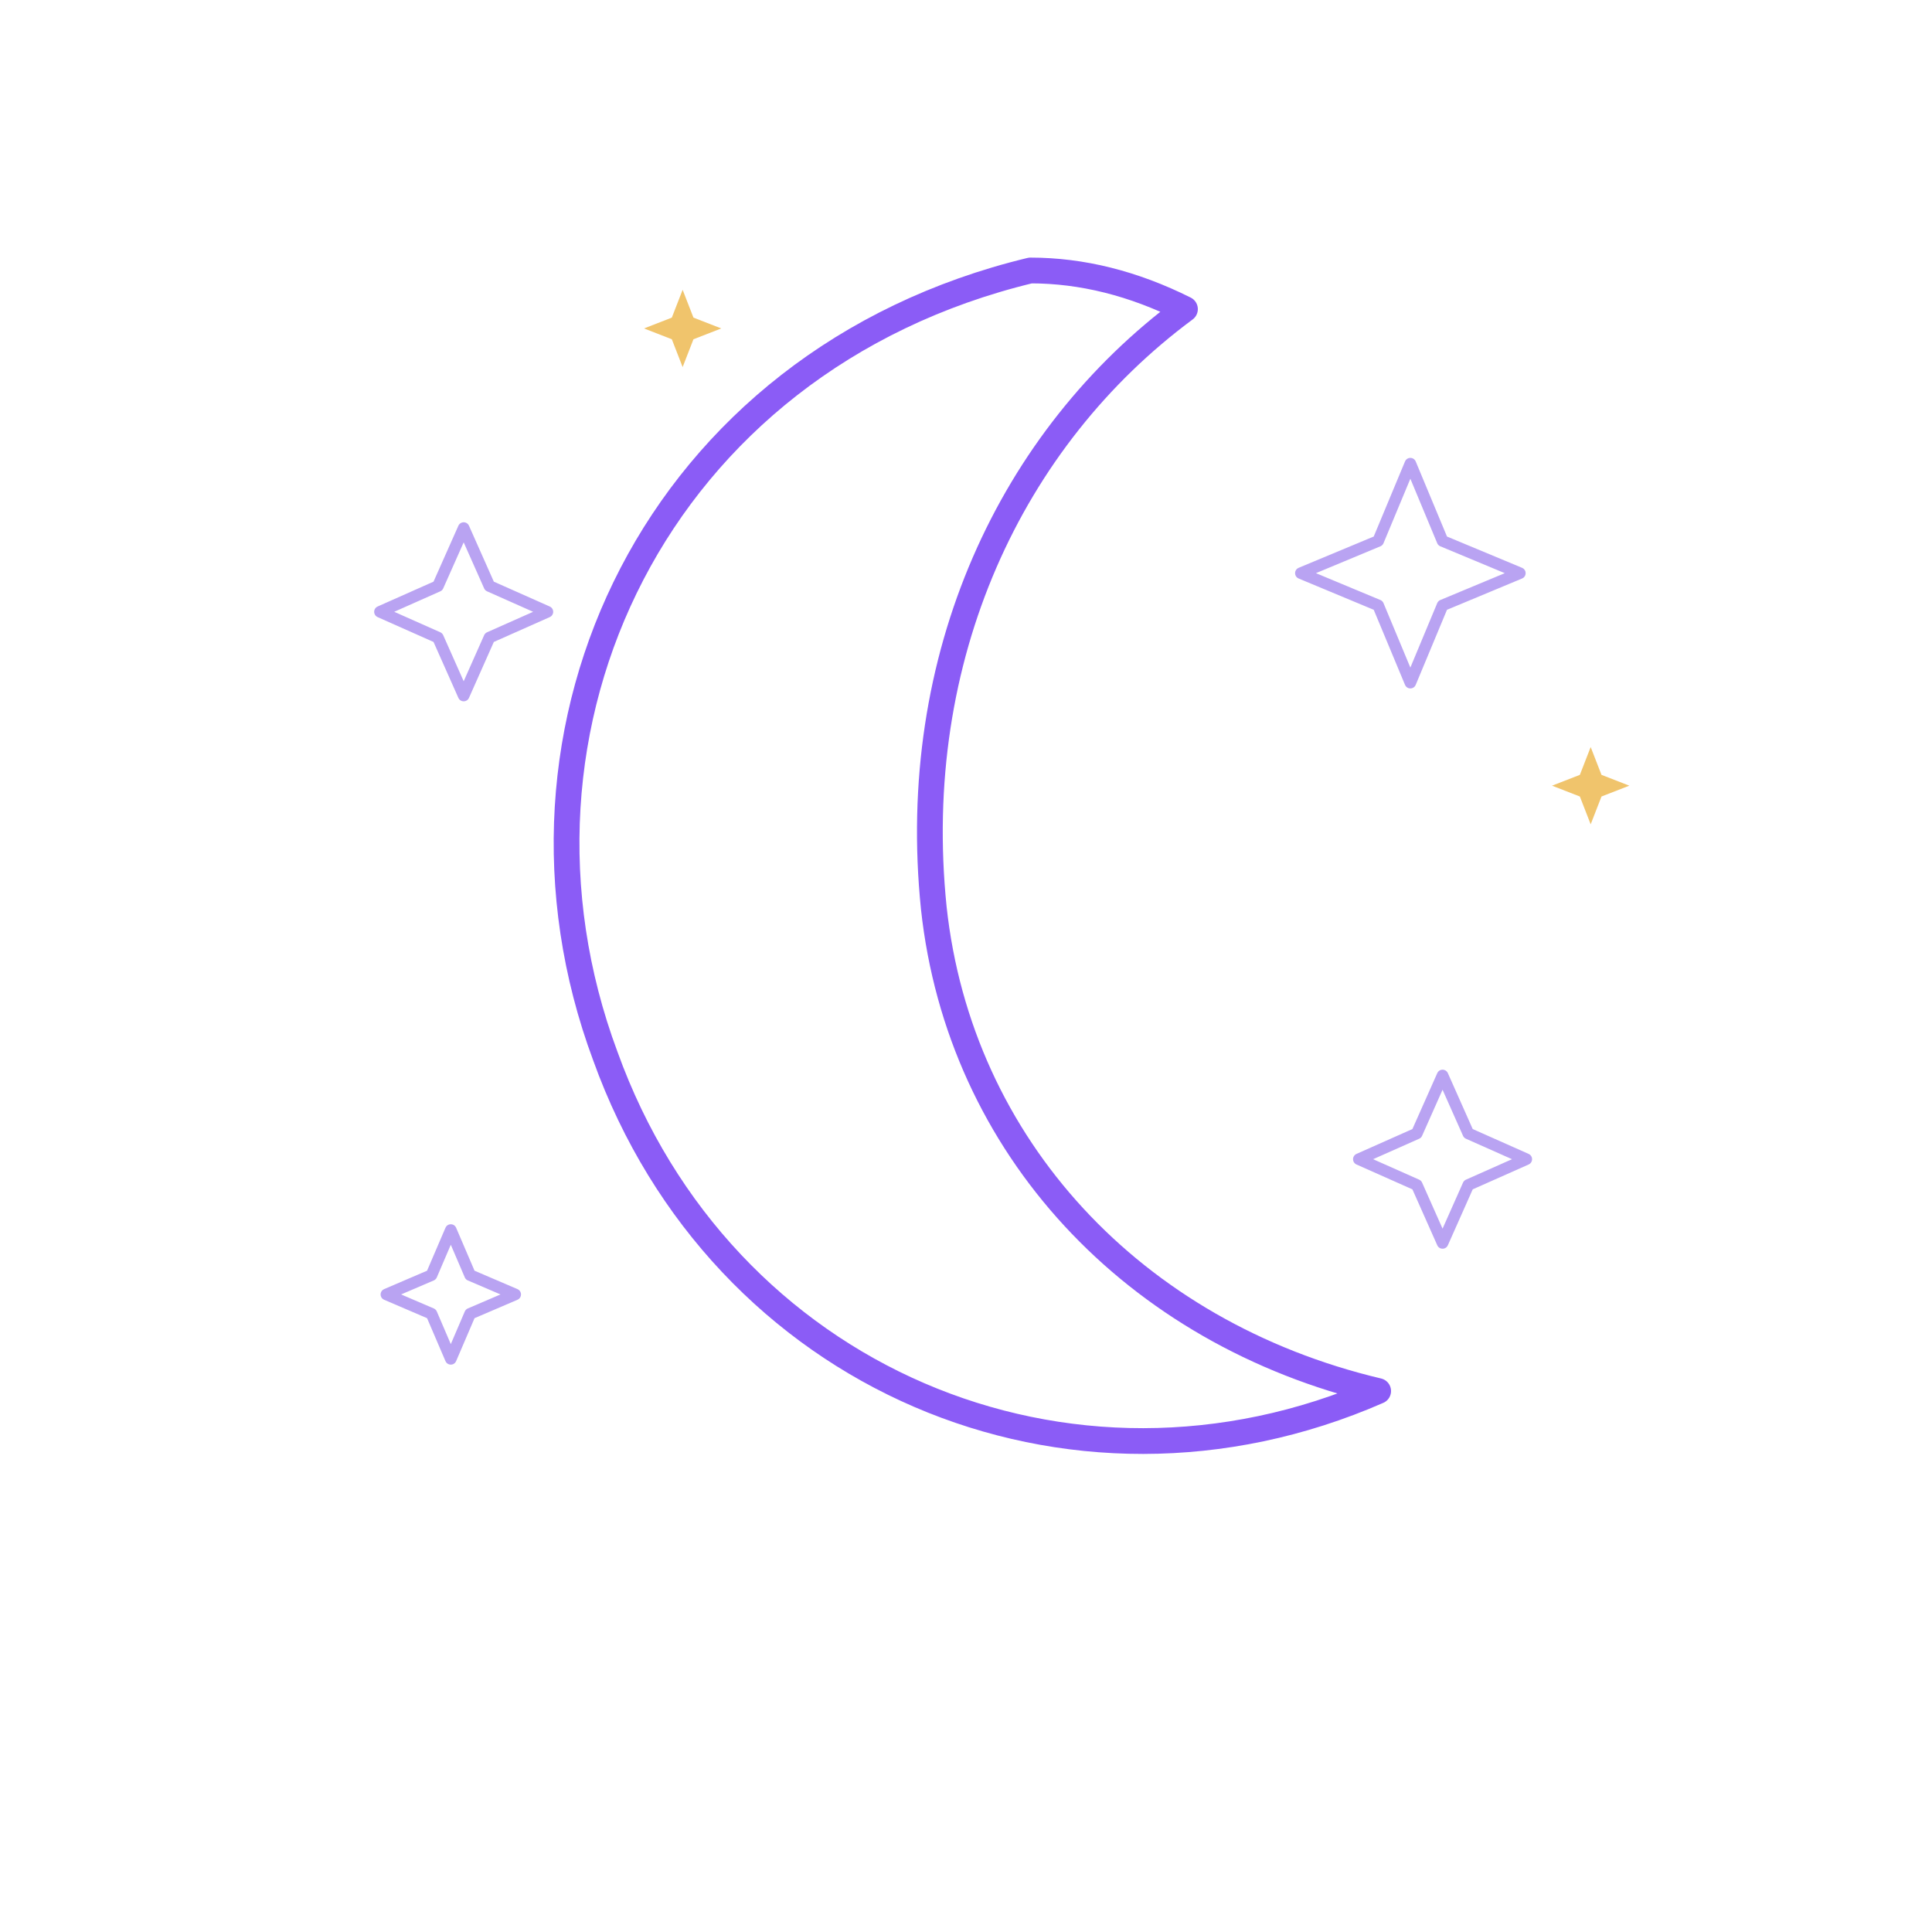
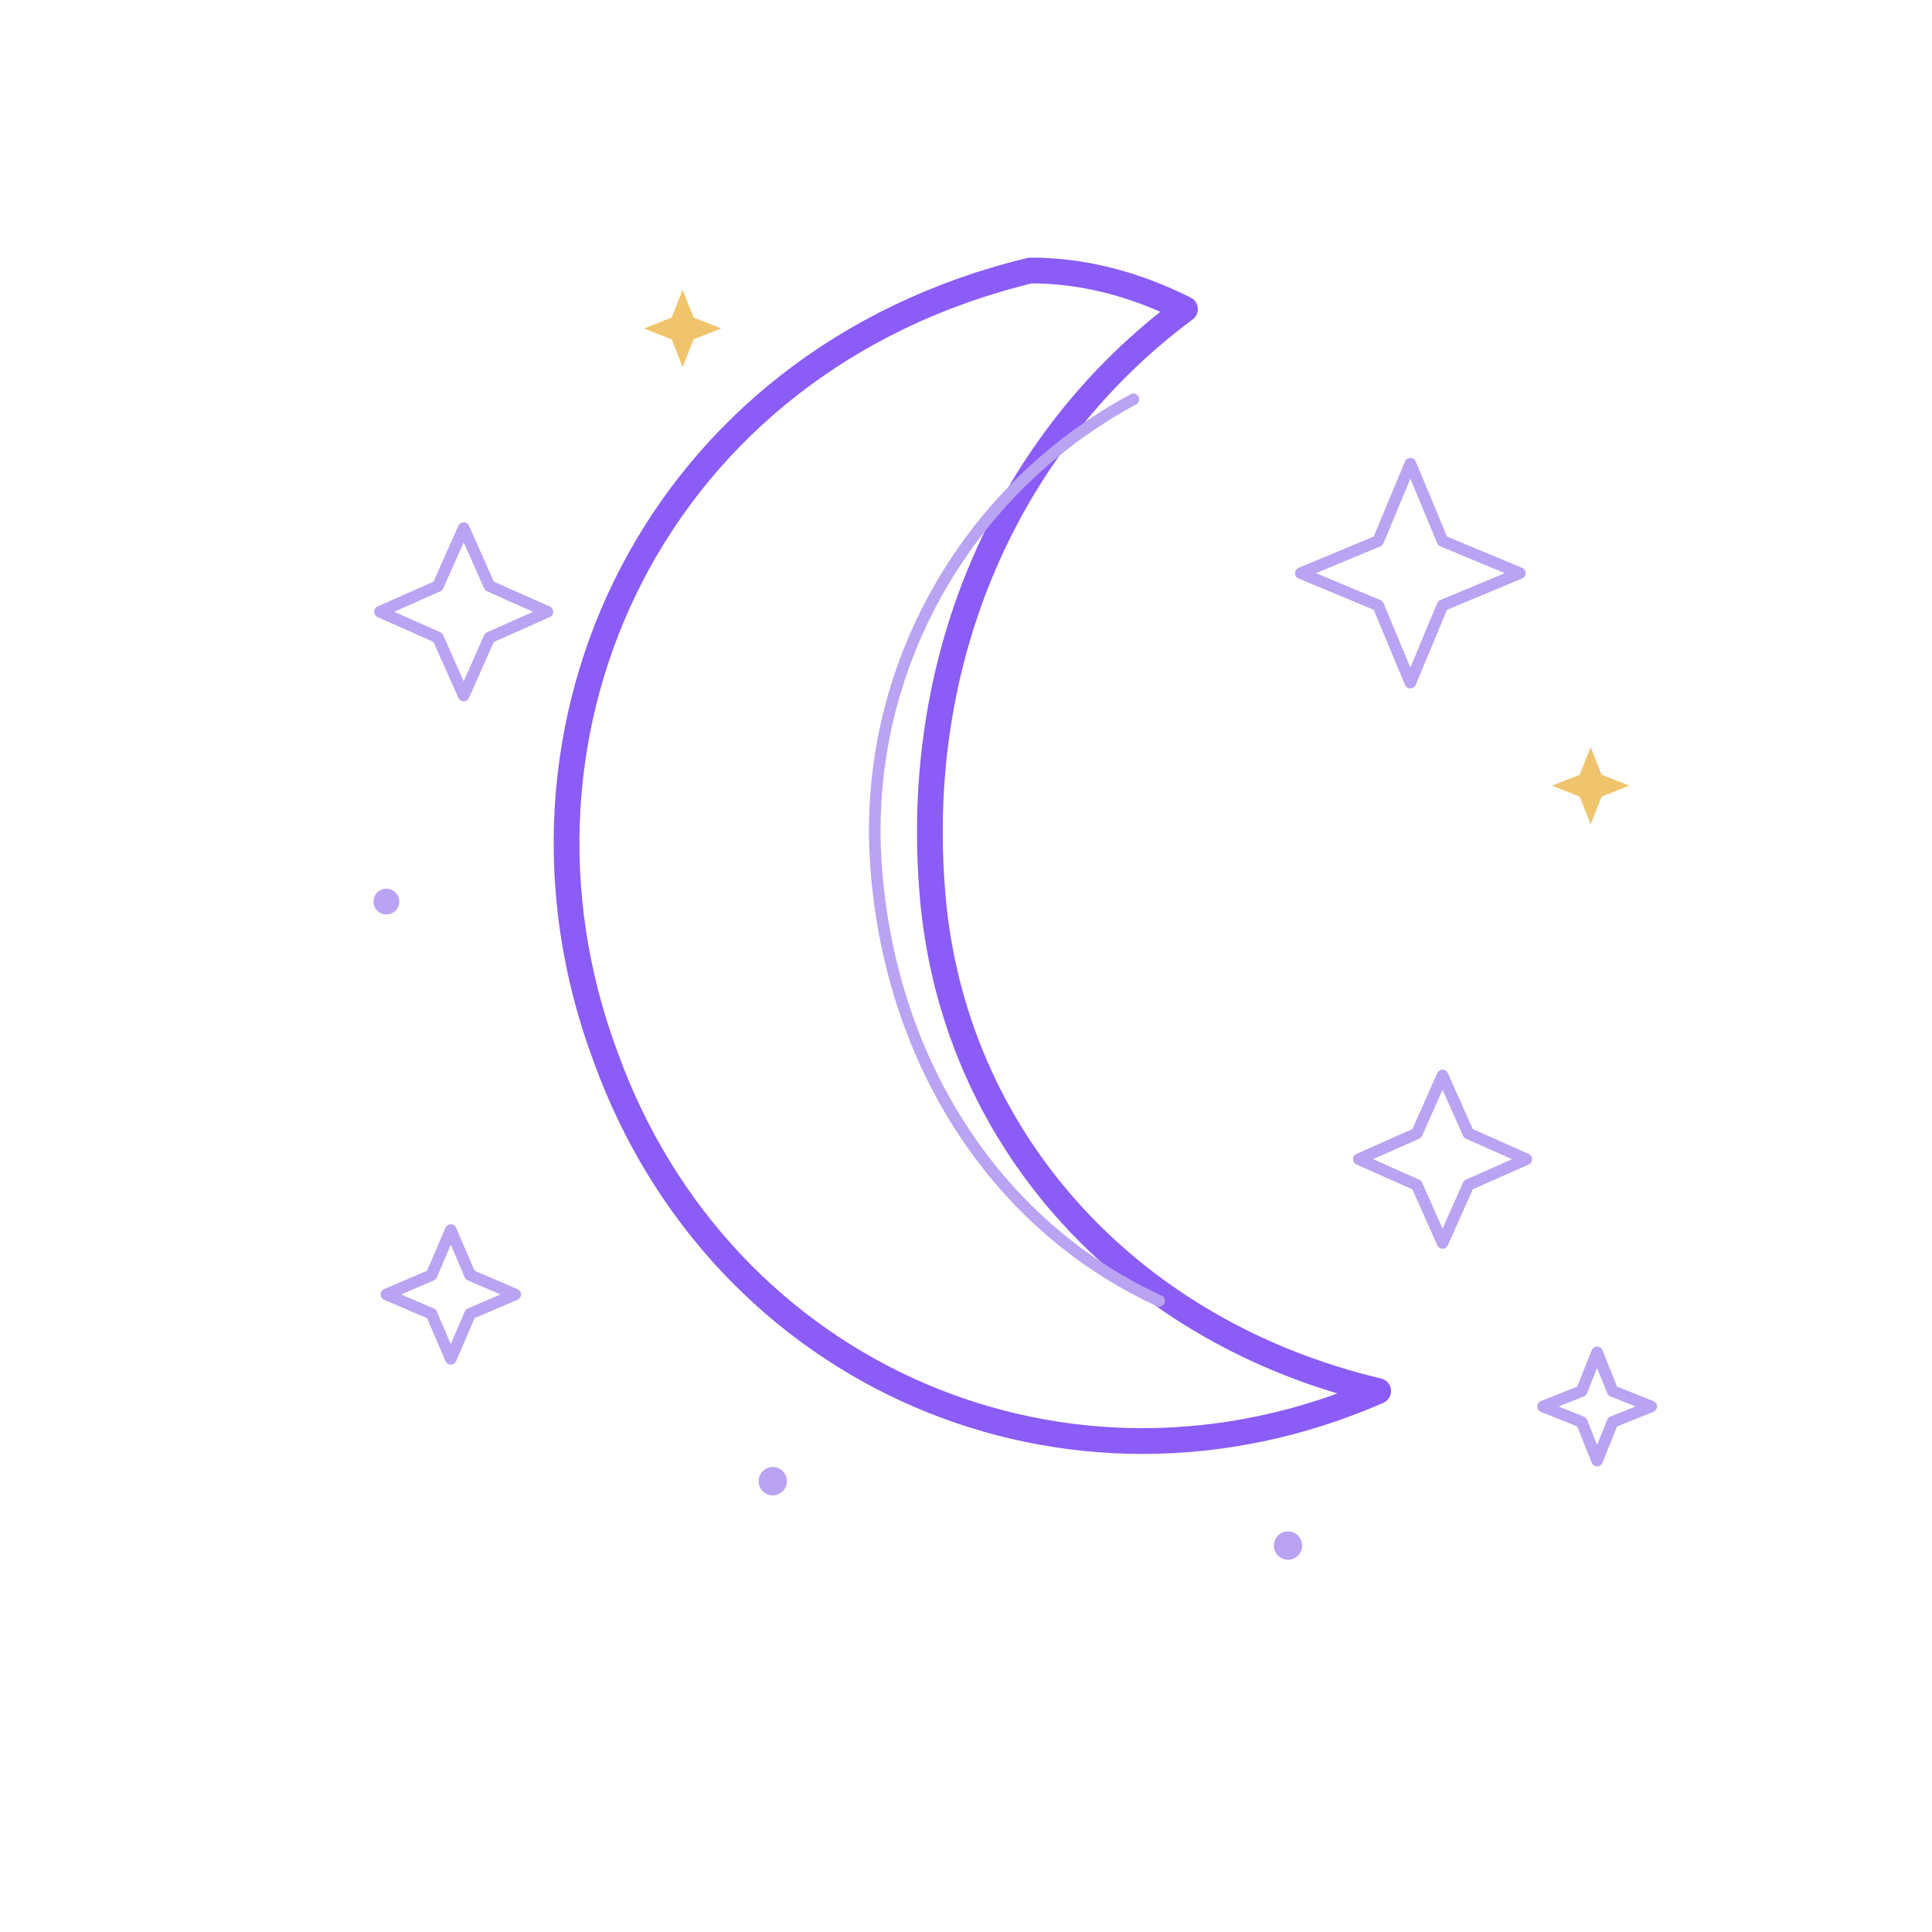
<svg xmlns="http://www.w3.org/2000/svg" viewBox="0 0 300 300" role="img" aria-labelledby="t d">
  <g fill="none" stroke-linecap="round" stroke-linejoin="round">
-     <path d="M160 42 C102 56 75 113 94 164 C112 214 166 237 214 216 C176 207 149 178 145 141 C141 102 157 68 184 48 C176 44 168 42 160 42z" stroke="#8b5cf6" stroke-width="4.0" />
-     <path d="M219 72 l5 12 12 5-12 5-5 12-5-12-12-5 12-5z M72 82 l4 9 9 4-9 4-4 9-4-9-9-4 9-4z M224 167 l4 9 9 4-9 4-4 9-4-9-9-4 9-4z M70 191 l3 7 7 3-7 3-3 7-3-7-7-3 7-3z" stroke="#b9a3f2" stroke-width="1.8" />
+     <path d="M160 42 C102 56 75 113 94 164 C112 214 166 237 214 216 C176 207 149 178 145 141 C141 102 157 68 184 48 C176 44 168 42 160 42z" stroke="#8b5cf6" stroke-width="4" />
+     <path d="M176 62 C150 76 134 104 136 134 C138 164 154 190 180 202" stroke="#b9a3f2" stroke-width="1.8" />
+     <path d="M219 72 l5 12 12 5-12 5-5 12-5-12-12-5 12-5z M72 82 l4 9 9 4-9 4-4 9-4-9-9-4 9-4z M224 167 l4 9 9 4-9 4-4 9-4-9-9-4 9-4z M70 191 l3 7 7 3-7 3-3 7-3-7-7-3 7-3z M248 210 l2.4 6 6 2.4-6 2.4-2.4 6-2.4-6-6-2.4 6-2.4z" stroke="#b9a3f2" stroke-width="1.8" />
    <g fill="#f0c46c" stroke="none">
-       <path d="M106 45 l1.68 4.32 l4.32 1.68 l-4.32 1.68 l-1.68 4.32 l-1.68-4.32 l-4.32-1.68 l4.32-1.68 z" />
-       <path d="M247 116 l1.68 4.32 l4.32 1.68 l-4.32 1.68 l-1.68 4.32 l-1.68-4.32 l-4.32-1.68 l4.32-1.68 z" />
+       <path d="M106 45 l1.7 4.3 4.3 1.7-4.3 1.7-1.7 4.3-1.7-4.3-4.3-1.7 4.3-1.7z" />
+       <path d="M247 116 l1.7 4.3 4.3 1.7-4.3 1.7-1.7 4.3-1.7-4.3-4.3-1.7 4.3-1.7z" />
+     </g>
+     <g fill="#b9a3f2" stroke="none">
+       <circle cx="120" cy="230" r="2.2" />
+       <circle cx="200" cy="240" r="2.2" />
+       <circle cx="60" cy="140" r="2" />
    </g>
  </g>
</svg>
